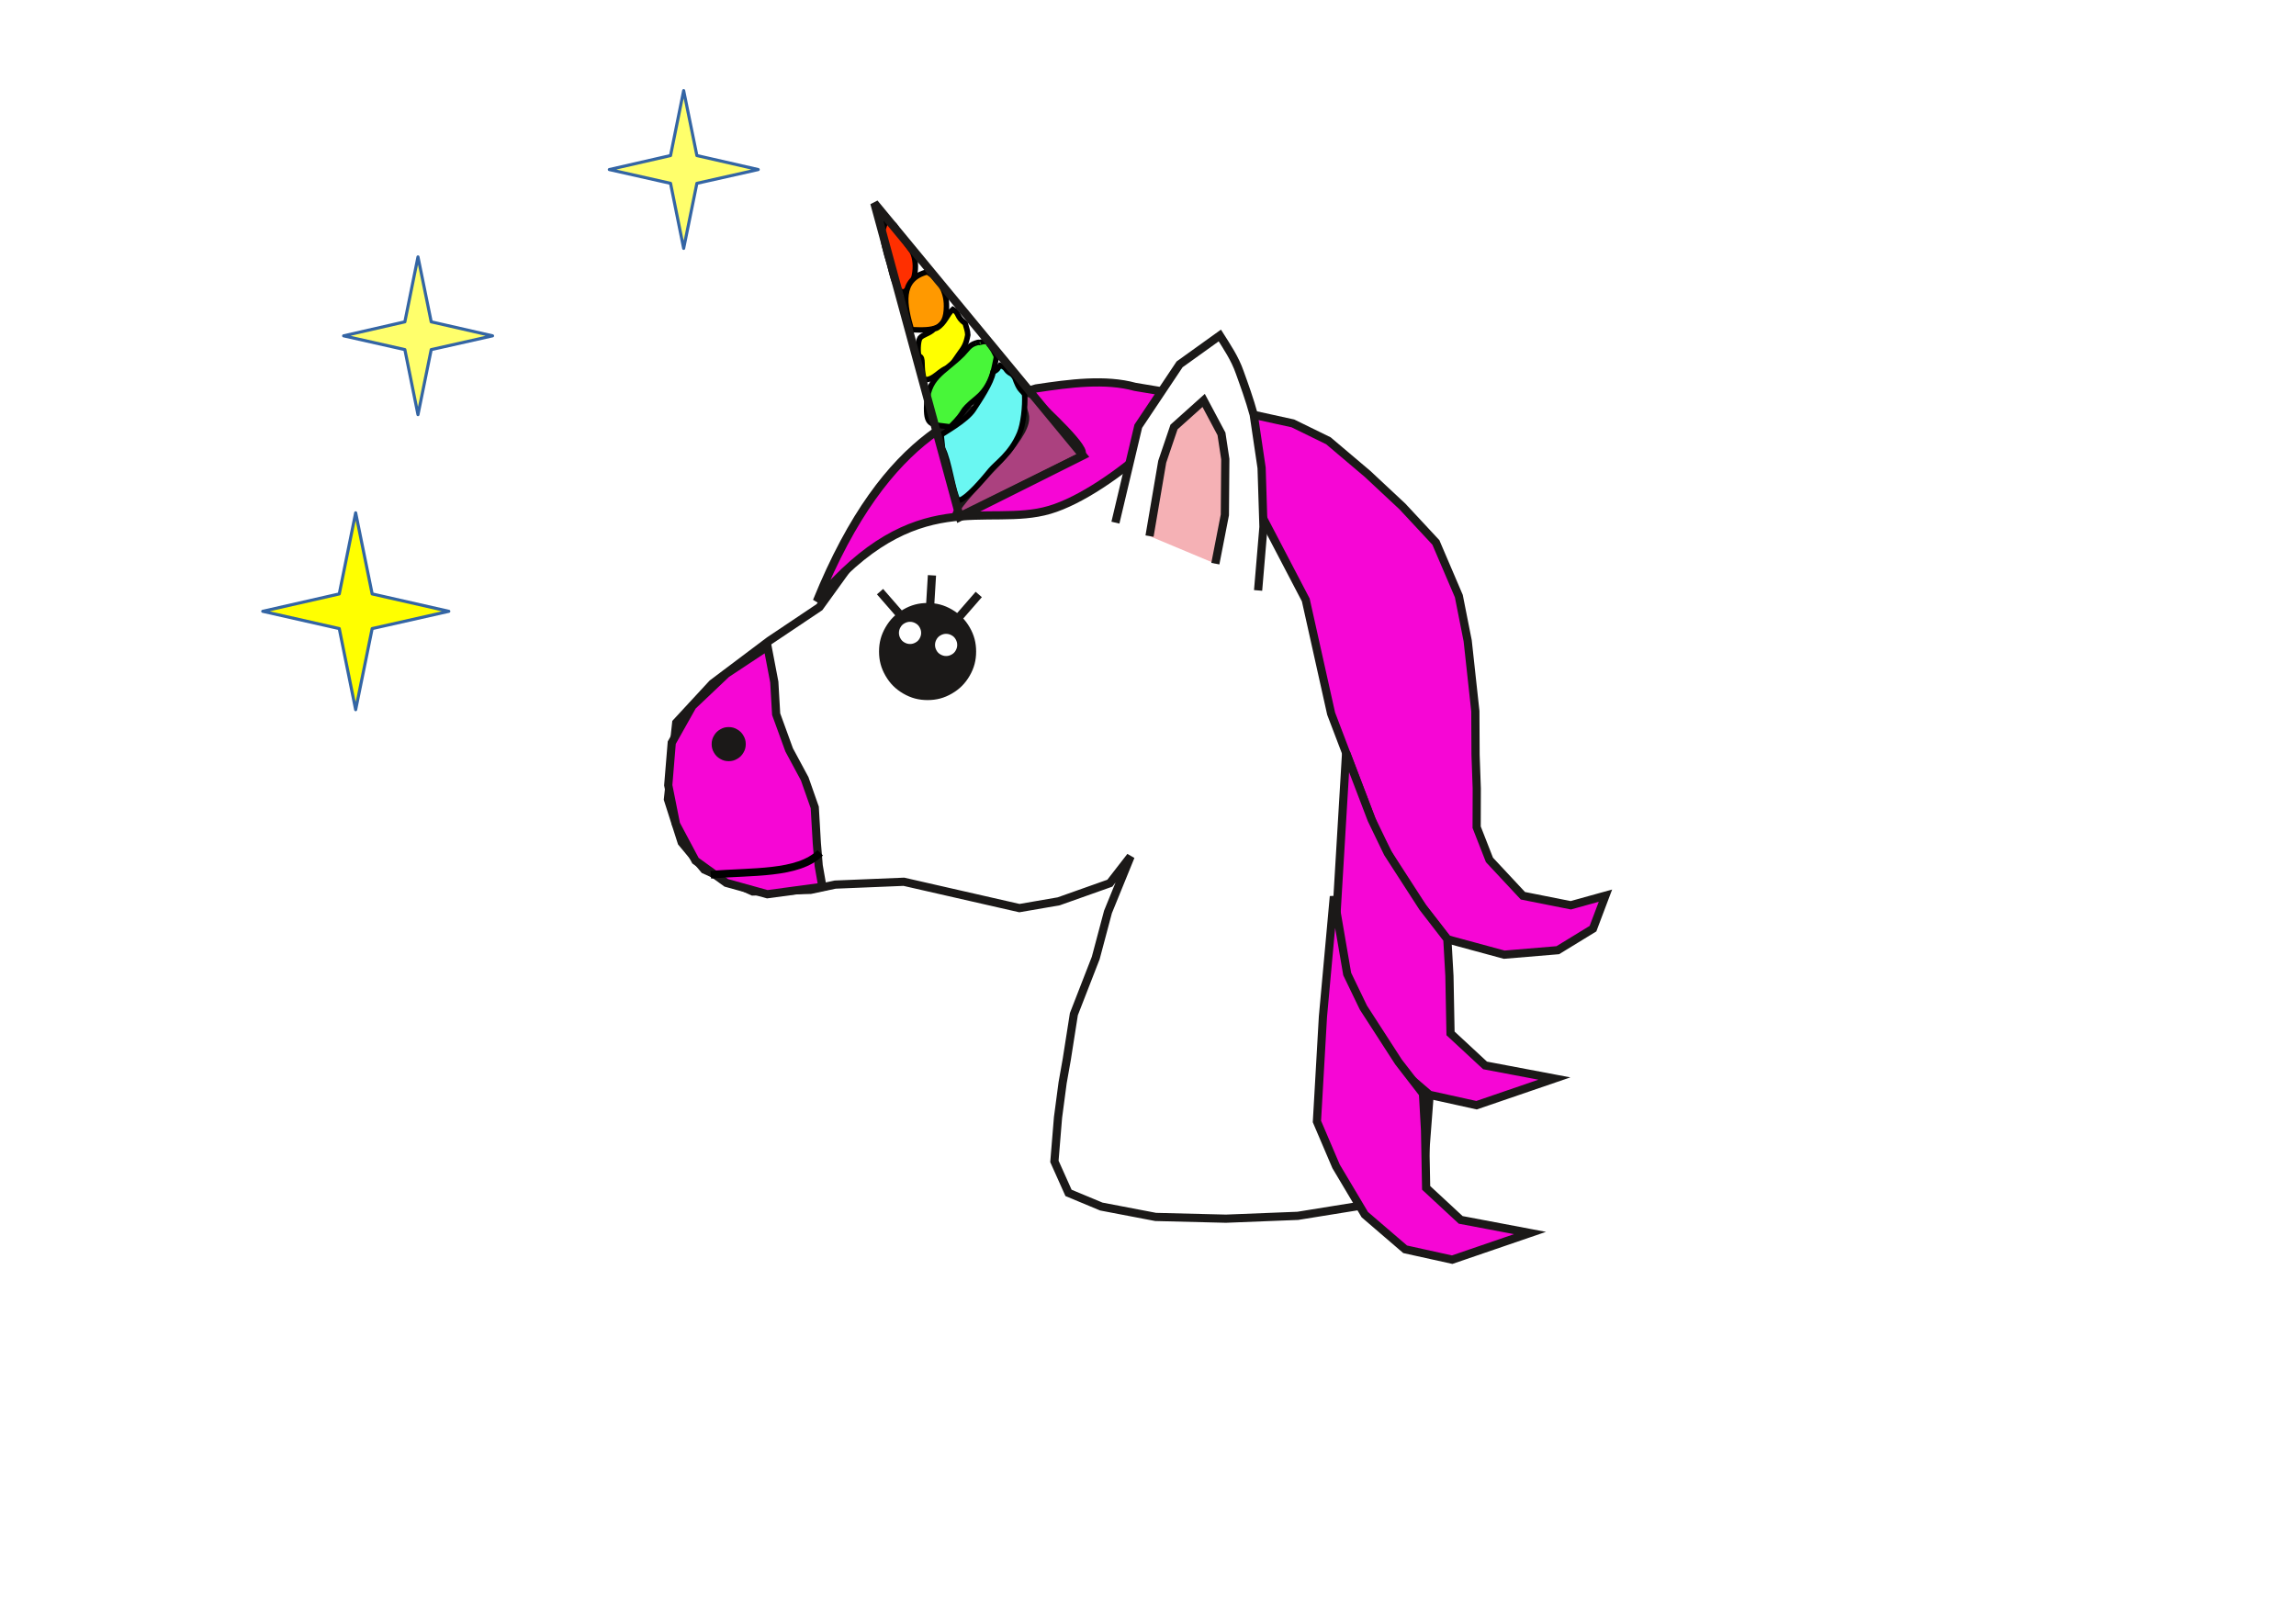
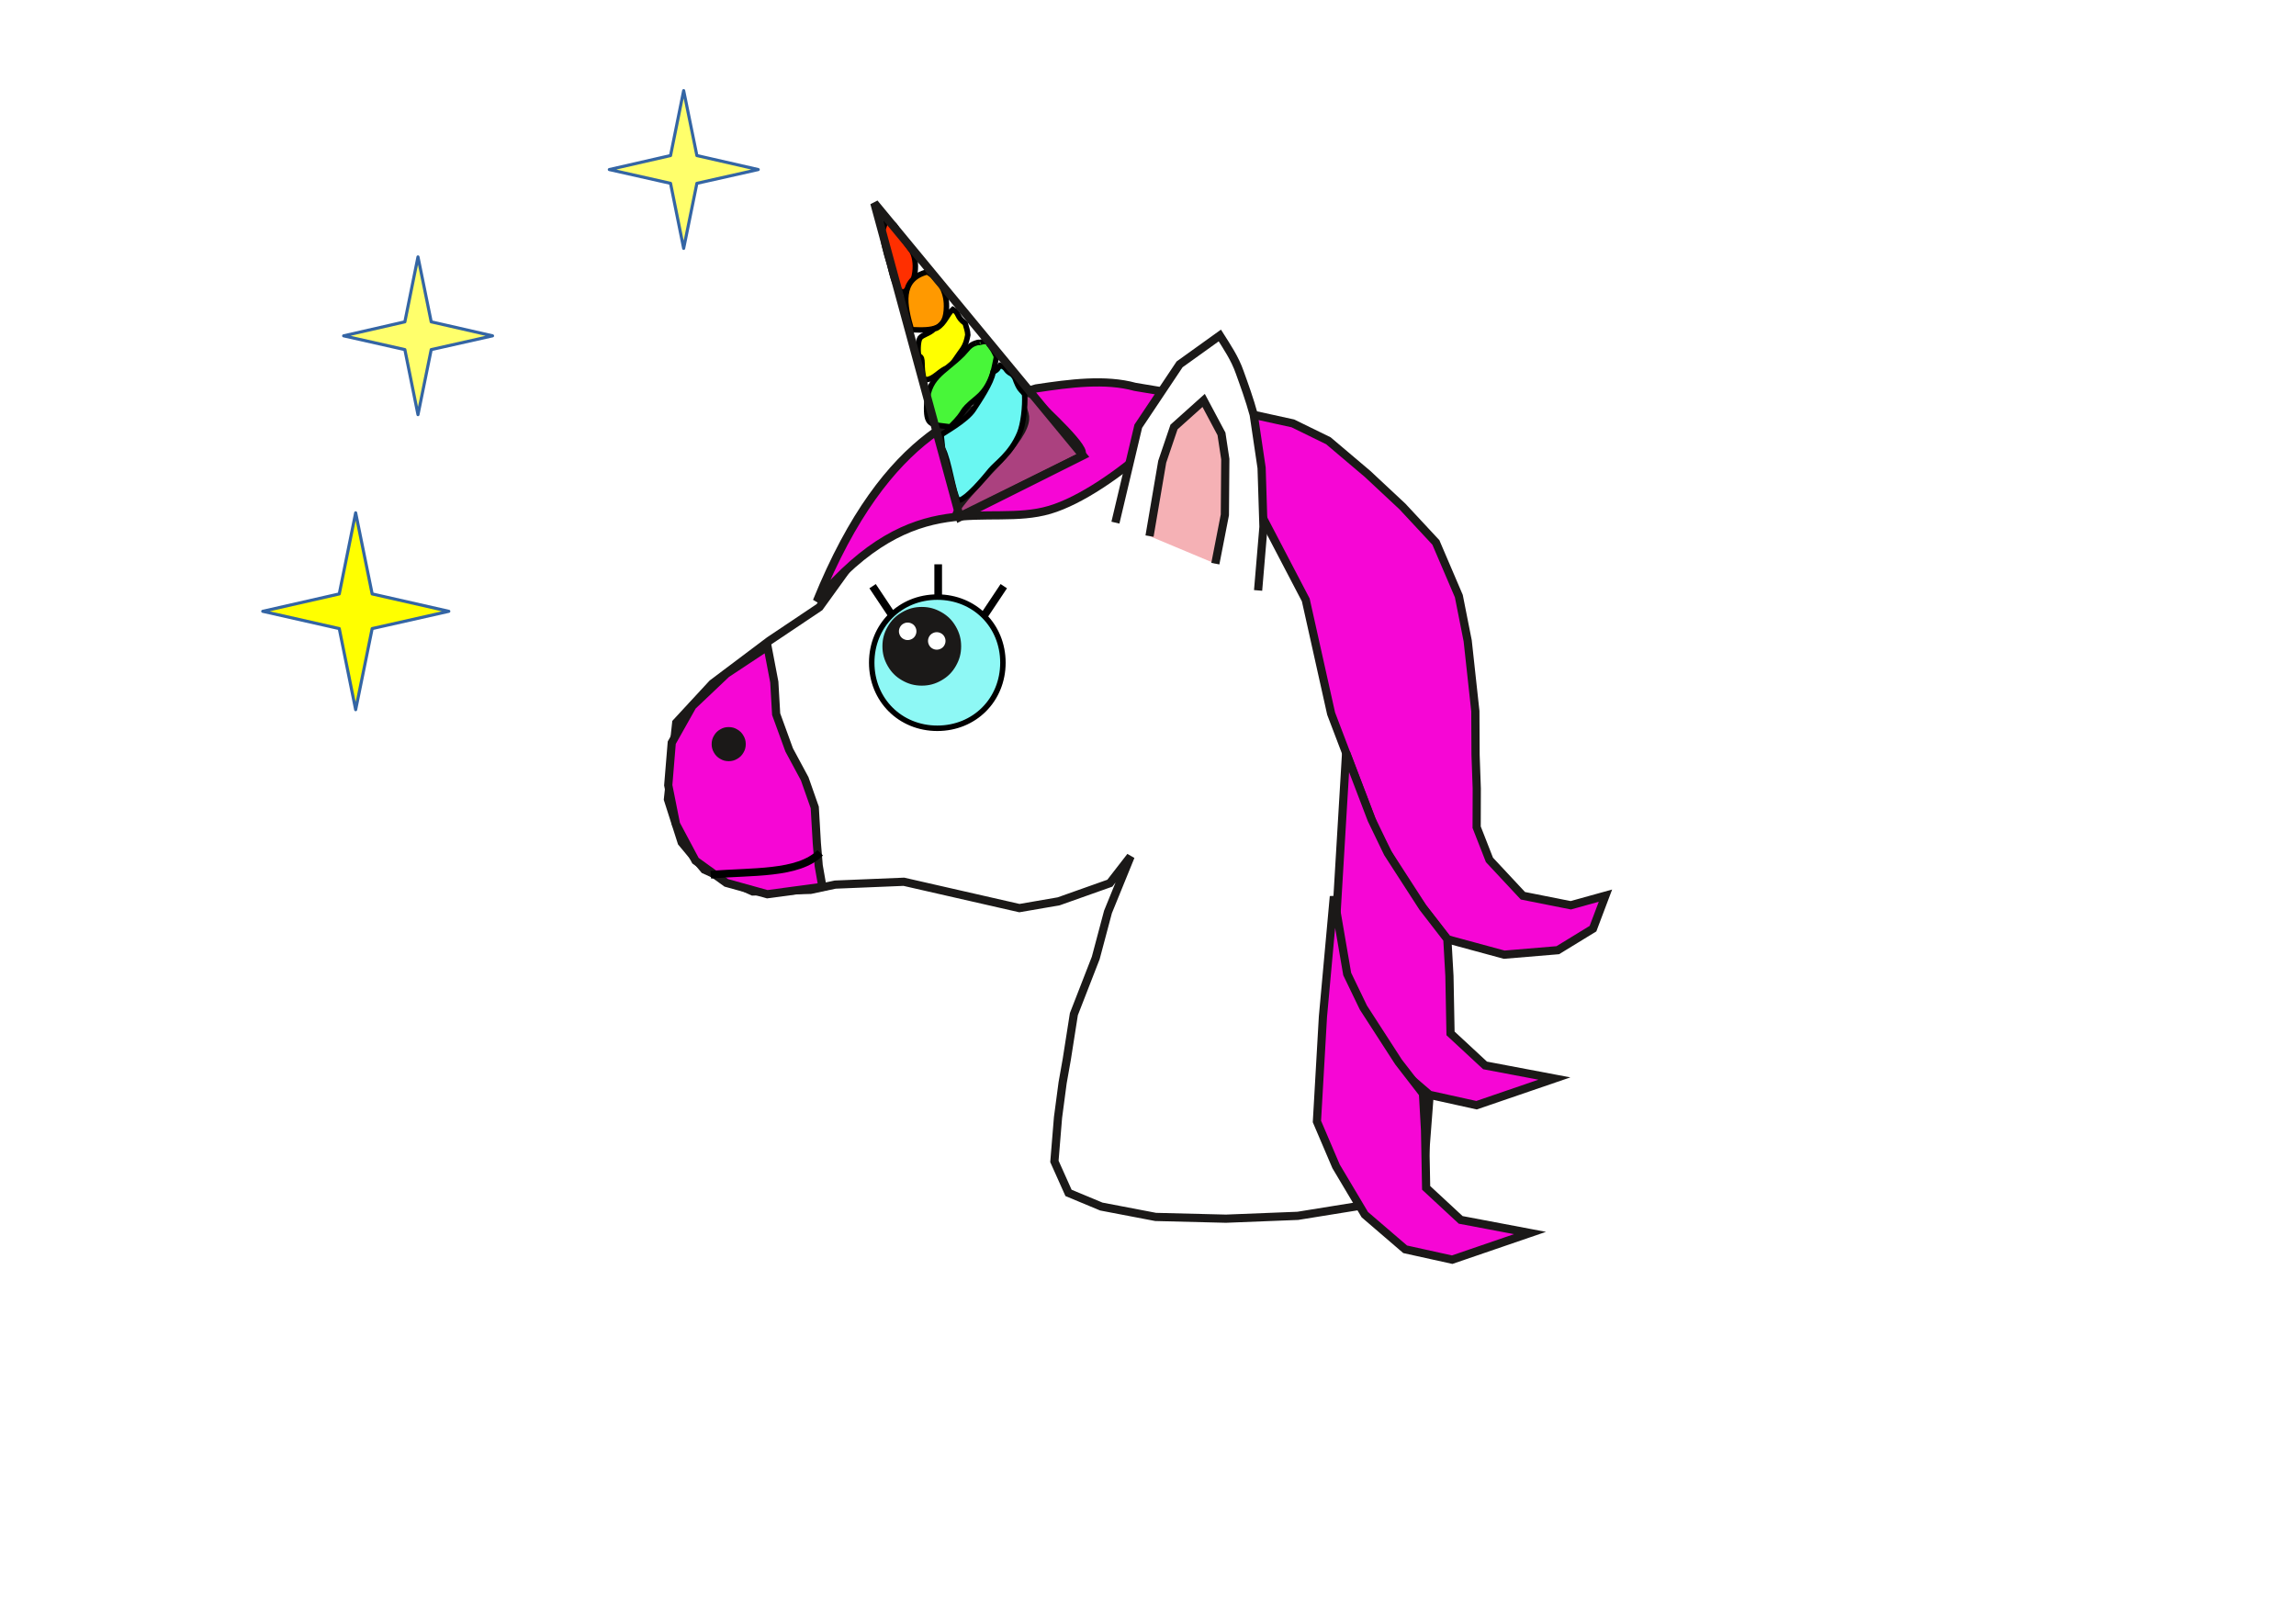
<svg xmlns="http://www.w3.org/2000/svg" version="1.2" width="210mm" height="148mm" viewBox="0 0 21000 14800" preserveAspectRatio="xMidYMid" fill-rule="evenodd" stroke-width="28.222" stroke-linejoin="round" xml:space="preserve">
  <path fill="none" stroke="rgb(27,25,24)" stroke-width="75" stroke-linejoin="miter" d="M 8682,4253 L 7837,5080 7495,5554 7037,5861 6516,6253 6185,6611 6109,7312 6235,7706 6442,7955 6885,8155 7414,8140 7639,8092 8267,8066 9324,8307 9683,8245 10151,8079 10341,7834 10134,8342 10022,8763 9822,9277 9757,9691 9719,9905 9677,10222 9644,10624 9773,10912 10073,11037 10570,11132 11213,11148 11870,11122 12434,11031 13008,10901 13245,7808 13171,6655 12925,5537 12455,4635 11922,4009 11254,3769 10229,3695 9526,3750 8682,4253 Z" />
  <path fill="rgb(246,6,213)" stroke="none" d="M 7471,5501 C 8381,4415 9022,4834 9600,4664 10177,4494 11039,3649 10862,3619 L 10382,3539 C 10111,3464 9786,3506 9477,3553 8899,3722 8118,3906 7471,5501 Z" />
  <path fill="none" stroke="rgb(27,25,24)" stroke-width="75" stroke-linejoin="miter" d="M 7471,5501 C 8381,4415 9022,4834 9600,4664 10177,4494 11039,3649 10862,3619 L 10382,3539 C 10111,3464 9786,3506 9477,3553 8899,3722 8118,3906 7471,5501 Z" />
  <g class="Group" id="horn">
    <path fill="rgb(255,47,0)" stroke="none" d="M 8254,2675 C 8368,2641 8403,2417 8344,2303 L 8256,2182 C 8183,2092 8216,2051 8102,2022 L 8072,2110 C 8067,2175 8107,2323 8127,2385 8158,2483 8173,2625 8254,2675 Z" />
    <path fill="none" stroke="rgb(0,0,0)" stroke-width="50" stroke-linejoin="miter" d="M 8254,2675 C 8368,2641 8403,2417 8344,2303 L 8256,2182 C 8183,2092 8216,2051 8102,2022 L 8072,2110 C 8067,2175 8107,2323 8127,2385 8158,2483 8173,2625 8254,2675 Z" />
    <path fill="rgb(255,153,0)" stroke="none" d="M 8336,3016 C 8538,3024 8656,3021 8657,2802 8658,2724 8637,2663 8610,2613 L 8530,2520 C 8523,2515 8482,2487 8482,2487 8222,2554 8271,2793 8336,3016 Z" />
    <path fill="none" stroke="rgb(0,0,0)" stroke-width="50" stroke-linejoin="miter" d="M 8336,3016 C 8538,3024 8656,3021 8657,2802 8658,2724 8637,2663 8610,2613 L 8530,2520 C 8523,2515 8482,2487 8482,2487 8222,2554 8271,2793 8336,3016 Z" />
    <path fill="rgb(255,255,0)" stroke="none" d="M 8542,3010 C 8500,3053 8437,3061 8414,3093 8394,3124 8393,3232 8405,3256 8455,3274 8415,3344 8453,3473 8544,3481 8596,3377 8679,3363 8718,3324 8740,3283 8776,3234 8816,3180 8836,3151 8852,3064 8851,3024 8837,2994 8828,2958 8745,2897 8778,2865 8715,2830 8658,2879 8646,2954 8568,3001 L 8542,3010 Z" />
    <path fill="none" stroke="rgb(0,0,0)" stroke-width="50" stroke-linejoin="miter" d="M 8542,3010 C 8500,3053 8437,3061 8414,3093 8394,3124 8393,3232 8405,3256 8455,3274 8415,3344 8453,3473 8544,3481 8596,3377 8679,3363 8718,3324 8740,3283 8776,3234 8816,3180 8836,3151 8852,3064 8851,3024 8837,2994 8828,2958 8745,2897 8778,2865 8715,2830 8658,2879 8646,2954 8568,3001 L 8542,3010 Z" />
    <path fill="rgb(72,246,57)" stroke="none" d="M 8692,3905 C 8862,3737 8753,3790 8934,3642 8937,3639 8942,3635 8945,3632 L 8967,3612 C 9040,3538 9079,3443 9100,3333 9117,3247 9120,3275 9091,3215 9078,3190 9078,3195 9059,3166 9056,3161 9042,3147 9041,3138 9041,3129 9035,3127 9032,3123 8936,3127 9019,3123 8957,3133 8937,3136 8970,3124 8922,3139 8864,3158 8845,3198 8804,3240 8626,3417 8477,3446 8475,3731 8474,3898 8523,3882 8692,3905 Z" />
    <path fill="none" stroke="rgb(0,0,0)" stroke-width="50" stroke-linejoin="miter" d="M 8692,3905 C 8862,3737 8753,3790 8934,3642 8937,3639 8942,3635 8945,3632 L 8967,3612 C 9040,3538 9079,3443 9100,3333 9117,3247 9120,3275 9091,3215 9078,3190 9078,3195 9059,3166 9056,3161 9042,3147 9041,3138 9041,3129 9035,3127 9032,3123 8936,3127 9019,3123 8957,3133 8937,3136 8970,3124 8922,3139 8864,3158 8845,3198 8804,3240 8626,3417 8477,3446 8475,3731 8474,3898 8523,3882 8692,3905 Z" />
    <path fill="rgb(171,65,127)" stroke="none" d="M 9371,3608 C 9297,3811 9564,3745 9152,4213 9124,4244 8563,4817 8788,4705 L 9897,4158 C 9976,4118 9576,3750 9444,3625 9424,3606 9374,3601 9371,3608 Z" />
    <path fill="none" stroke="rgb(27,25,24)" stroke-width="50" stroke-linejoin="miter" d="M 9371,3608 C 9297,3811 9564,3745 9152,4213 9124,4244 8563,4817 8788,4705 L 9897,4158 C 9976,4118 9576,3750 9444,3625 9424,3606 9374,3601 9371,3608 Z" />
    <path fill="rgb(106,247,242)" stroke="none" d="M 9083,3405 C 9069,3500 8954,3669 8904,3746 8839,3847 8631,3958 8608,3979 L 8621,4103 C 8680,4209 8716,4508 8763,4579 8838,4573 9006,4368 9060,4302 9113,4237 9246,4153 9325,3964 9360,3881 9378,3718 9372,3609 9344,3565 9338,3580 9309,3522 9282,3468 9293,3460 9256,3423 9184,3386 9220,3367 9147,3342 9113,3383 9137,3371 9083,3405 Z" />
    <path fill="none" stroke="rgb(0,0,0)" stroke-width="50" stroke-linejoin="miter" d="M 9083,3405 C 9069,3500 8954,3669 8904,3746 8839,3847 8631,3958 8608,3979 L 8621,4103 C 8680,4209 8716,4508 8763,4579 8838,4573 9006,4368 9060,4302 9113,4237 9246,4153 9325,3964 9360,3881 9378,3718 9372,3609 9344,3565 9338,3580 9309,3522 9282,3468 9293,3460 9256,3423 9184,3386 9220,3367 9147,3342 9113,3383 9137,3371 9083,3405 Z" />
    <path fill="none" stroke="rgb(27,25,24)" stroke-width="75" stroke-linejoin="miter" d="M 7997,1858 L 8779,4730 9904,4167 7997,1858 Z" />
  </g>
  <path fill="rgb(246,6,213)" stroke="none" d="M 11429,4504 L 11465,3794 11825,3873 12150,4032 12509,4336 12827,4633 13133,4962 13343,5453 13424,5862 13494,6505 13496,6905 13507,7213 13506,7567 13623,7866 13929,8194 14367,8281 14684,8193 14570,8495 14248,8692 13758,8733 13238,8592 13012,8302 12837,8055 12693,7805 12583,7599 12175,6528 11943,5488 11429,4504 Z" />
  <path fill="none" stroke="rgb(27,25,24)" stroke-width="75" stroke-linejoin="miter" d="M 11429,4504 L 11465,3794 11825,3873 12150,4032 12509,4336 12827,4633 13133,4962 13343,5453 13424,5862 13494,6505 13496,6905 13507,7213 13506,7567 13623,7866 13929,8194 14367,8281 14684,8193 14570,8495 14248,8692 13758,8733 13238,8592 13012,8302 12837,8055 12693,7805 12583,7599 12175,6528 11943,5488 11429,4504 Z" />
  <g class="Group" id="ear">
    <path fill="rgb(255,255,255)" stroke="none" d="M 11507,5401 L 10202,4781 10411,3899 10789,3333 C 10913,3245 11035,3157 11157,3069 11222,3172 11295,3279 11339,3406 11380,3520 11429,3654 11467,3794 L 11539,4280 11556,4820 11507,5401 Z" />
    <path fill="none" stroke="rgb(27,25,24)" stroke-width="75" stroke-linejoin="miter" d="M 10202,4781 L 10411,3899 10789,3333 C 10913,3245 11035,3157 11157,3069 11222,3172 11295,3279 11339,3406 11380,3520 11429,3654 11467,3794 L 11539,4280 11556,4820 11507,5401" />
    <path fill="rgb(245,177,181)" stroke="none" d="M 11116,5156 L 10514,4904 10630,4224 10738,3906 11009,3663 11172,3969 11207,4200 11203,4710 11116,5156 Z" />
    <path fill="none" stroke="rgb(27,25,24)" stroke-width="75" stroke-linejoin="miter" d="M 10514,4904 L 10630,4224 10738,3906 11009,3663 11172,3969 11207,4200 11203,4710 11116,5156" />
  </g>
  <path fill="rgb(246,6,213)" stroke="none" d="M 7020,5914 L 6644,6163 6333,6458 6144,6794 6112,7183 6183,7539 6361,7873 6643,8076 7018,8180 7522,8112 7488,7918 7471,7712 7452,7386 7360,7124 7218,6860 7099,6533 7082,6239 7020,5914 Z" />
  <path fill="none" stroke="rgb(27,25,24)" stroke-width="75" stroke-linejoin="miter" d="M 7020,5914 L 6644,6163 6333,6458 6144,6794 6112,7183 6183,7539 6361,7873 6643,8076 7018,8180 7522,8112 7488,7918 7471,7712 7452,7386 7360,7124 7218,6860 7099,6533 7082,6239 7020,5914 Z" />
  <path fill="rgb(27,25,24)" stroke="none" d="M 6664,6661 L 6665,6661 C 6692,6661 6715,6667 6738,6681 6761,6694 6778,6711 6791,6734 6805,6757 6811,6780 6811,6807 6811,6834 6805,6857 6791,6880 6778,6903 6761,6920 6738,6933 6715,6947 6692,6953 6665,6953 6638,6953 6615,6947 6592,6933 6569,6920 6552,6903 6539,6880 6525,6857 6519,6834 6519,6807 6519,6780 6525,6757 6539,6734 6552,6711 6569,6694 6592,6681 6615,6667 6637,6661 6664,6661 Z" />
  <path fill="none" stroke="rgb(27,25,24)" stroke-width="20" stroke-linejoin="miter" d="M 6664,6661 L 6665,6661 C 6692,6661 6715,6667 6738,6681 6761,6694 6778,6711 6791,6734 6805,6757 6811,6780 6811,6807 6811,6834 6805,6857 6791,6880 6778,6903 6761,6920 6738,6933 6715,6947 6692,6953 6665,6953 6638,6953 6615,6947 6592,6933 6569,6920 6552,6903 6539,6880 6525,6857 6519,6834 6519,6807 6519,6780 6525,6757 6539,6734 6552,6711 6569,6694 6592,6681 6615,6667 6637,6661 6664,6661 Z" />
  <path fill="rgb(246,6,213)" stroke="none" d="M 12312,6887 L 12223,8376 12268,8846 12443,9256 12706,9698 13075,10015 13505,10110 14217,9866 13583,9746 13267,9453 13257,8928 13238,8591 13014,8301 12693,7804 12545,7497 12312,6887 Z" />
  <path fill="none" stroke="rgb(27,25,24)" stroke-width="75" stroke-linejoin="miter" d="M 12312,6887 L 12223,8376 12268,8846 12443,9256 12706,9698 13075,10015 13505,10110 14217,9866 13583,9746 13267,9453 13257,8928 13238,8591 13014,8301 12693,7804 12545,7497 12312,6887 Z" />
  <path fill="rgb(246,6,213)" stroke="none" d="M 12200,8200 L 12100,9300 12045,10259 12220,10669 12483,11111 12852,11428 13282,11523 13994,11279 13360,11159 13044,10866 13034,10341 13015,10004 12791,9714 12470,9217 12322,8910 12200,8200 Z" />
  <path fill="none" stroke="rgb(27,25,24)" stroke-width="75" stroke-linejoin="miter" d="M 12200,8200 L 12100,9300 12045,10259 12220,10669 12483,11111 12852,11428 13282,11523 13994,11279 13360,11159 13044,10866 13034,10341 13015,10004 12791,9714 12470,9217 12322,8910 12200,8200 Z" />
-   <g class="Group" id="eye_open">
+   <g class="Group" id="eye_open" style="display:none">
    <path fill="rgb(27,25,24)" stroke="none" d="M 8484,5526 C 8564,5526 8632,5544 8701,5584 8770,5624 8820,5674 8860,5743 8900,5812 8918,5880 8918,5960 8918,6040 8900,6108 8860,6177 8820,6246 8770,6296 8701,6336 8632,6376 8564,6394 8484,6394 8404,6394 8336,6376 8267,6336 8198,6296 8148,6246 8108,6177 8068,6108 8050,6040 8050,5960 8050,5880 8068,5812 8108,5743 8148,5674 8198,5624 8267,5584 8336,5544 8404,5526 8484,5526 Z" />
    <path fill="none" stroke="rgb(27,25,24)" stroke-width="20" stroke-linejoin="miter" d="M 8484,5526 C 8564,5526 8632,5544 8701,5584 8770,5624 8820,5674 8860,5743 8900,5812 8918,5880 8918,5960 8918,6040 8900,6108 8860,6177 8820,6246 8770,6296 8701,6336 8632,6376 8564,6394 8484,6394 8404,6394 8336,6376 8267,6336 8198,6296 8148,6246 8108,6177 8068,6108 8050,6040 8050,5960 8050,5880 8068,5812 8108,5743 8148,5674 8198,5624 8267,5584 8336,5544 8404,5526 8484,5526 Z" />
    <path fill="rgb(255,255,255)" stroke="none" d="M 8654,5788 L 8653,5788 C 8674,5788 8691,5793 8709,5803 8727,5813 8740,5826 8750,5844 8760,5862 8765,5879 8765,5899 L 8765,5900 C 8765,5920 8760,5937 8750,5955 8740,5973 8727,5986 8709,5996 8691,6006 8674,6011 8654,6011 8633,6011 8616,6006 8598,5996 8580,5986 8567,5973 8557,5955 8547,5937 8542,5920 8542,5900 8542,5879 8547,5862 8557,5844 8567,5826 8580,5813 8598,5803 8616,5793 8633,5788 8653,5788 L 8654,5788 Z" />
    <path fill="none" stroke="rgb(27,25,24)" stroke-width="20" stroke-linejoin="miter" d="M 8654,5788 L 8653,5788 C 8674,5788 8691,5793 8709,5803 8727,5813 8740,5826 8750,5844 8760,5862 8765,5879 8765,5899 L 8765,5900 C 8765,5920 8760,5937 8750,5955 8740,5973 8727,5986 8709,5996 8691,6006 8674,6011 8654,6011 8633,6011 8616,6006 8598,5996 8580,5986 8567,5973 8557,5955 8547,5937 8542,5920 8542,5900 8542,5879 8547,5862 8557,5844 8567,5826 8580,5813 8598,5803 8616,5793 8633,5788 8653,5788 L 8654,5788 Z" />
    <path fill="rgb(255,255,255)" stroke="none" d="M 8324,5678 L 8323,5678 C 8344,5678 8361,5683 8379,5693 8397,5703 8410,5716 8420,5734 8430,5752 8435,5769 8435,5789 L 8435,5790 C 8435,5810 8430,5827 8420,5845 8410,5863 8397,5876 8379,5886 8361,5896 8344,5901 8324,5901 8303,5901 8286,5896 8268,5886 8250,5876 8237,5863 8227,5845 8217,5827 8212,5810 8212,5790 8212,5769 8217,5752 8227,5734 8237,5716 8250,5703 8268,5693 8286,5683 8303,5678 8323,5678 L 8324,5678 Z" />
    <path fill="none" stroke="rgb(27,25,24)" stroke-width="20" stroke-linejoin="miter" d="M 8324,5678 L 8323,5678 C 8344,5678 8361,5683 8379,5693 8397,5703 8410,5716 8420,5734 8430,5752 8435,5769 8435,5789 L 8435,5790 C 8435,5810 8430,5827 8420,5845 8410,5863 8397,5876 8379,5886 8361,5896 8344,5901 8324,5901 8303,5901 8286,5896 8268,5886 8250,5876 8237,5863 8227,5845 8217,5827 8212,5810 8212,5790 8212,5769 8217,5752 8227,5734 8237,5716 8250,5703 8268,5693 8286,5683 8303,5678 8323,5678 L 8324,5678 Z" />
    <path fill="none" stroke="rgb(27,25,24)" stroke-width="75" stroke-linejoin="miter" d="M 8778,5638 L 8952,5438" />
    <path fill="none" stroke="rgb(27,25,24)" stroke-width="75" stroke-linejoin="miter" d="M 8508,5528 L 8524,5263" />
    <path fill="none" stroke="rgb(27,25,24)" stroke-width="75" stroke-linejoin="miter" d="M 8223,5612 L 8049,5412" />
  </g>
  <g class="Group" id="eye_close" style="display:none">
    <path fill="rgb(27,25,24)" stroke="none" d="M 8056,5970 C 8056,6050 8074,6118 8114,6187 8154,6256 8204,6306 8273,6346 8342,6386 8410,6404 8490,6404 8570,6404 8638,6386 8707,6346 8776,6306 8826,6256 8866,6187 8906,6118 8924,6050 8924,5970 L 8490,5970 8056,5970 Z" />
    <path fill="none" stroke="rgb(27,25,24)" stroke-width="20" stroke-linejoin="miter" d="M 8056,5970 C 8056,6050 8074,6118 8114,6187 8154,6256 8204,6306 8273,6346 8342,6386 8410,6404 8490,6404 8570,6404 8638,6386 8707,6346 8776,6306 8826,6256 8866,6187 8906,6118 8924,6050 8924,5970 L 8490,5970 8056,5970 Z" />
    <path fill="none" stroke="rgb(27,25,24)" stroke-width="75" stroke-linejoin="miter" d="M 8784,6292 L 8958,6492" />
    <path fill="none" stroke="rgb(27,25,24)" stroke-width="75" stroke-linejoin="miter" d="M 8515,6401 L 8531,6666" />
    <path fill="none" stroke="rgb(27,25,24)" stroke-width="75" stroke-linejoin="miter" d="M 8229,6318 L 8055,6518" />
  </g>
  <g id="stars">
    <g id="star1">
      <path id="star1off" style="display:none" fill="rgb(255,255,107)" stroke="rgb(52,101,164)" d="M 2573,5592 L 3133,5464 3253,4870 3374,5464 3935,5592 3374,5718 3253,6313 3133,5718 2573,5592 Z" />
      <path id="star1on" fill="rgb(255,255,0)" stroke="rgb(52,101,164)" d="M 2403,5592 L 3103,5433 3253,4691 3404,5433 4105,5592 3404,5750 3253,6492 3103,5750 2403,5592 Z" />
    </g>
    <g id="star2">
      <path id="star2off" fill="rgb(255,255,107)" stroke="rgb(52,101,164)" d="M 3143,3072 L 3703,2944 3823,2350 3944,2944 4505,3072 3944,3198 3823,3793 3703,3198 3143,3072 Z" />
      <path id="star2on" style="display:none" fill="rgb(255,255,0)" stroke="rgb(52,101,164)" d="M 2973,3072 L 3673,2913 3823,2171 3974,2913 4675,3072 3974,3230 3823,3972 3673,3230 2973,3072 Z" />
    </g>
    <g id="star3">
      <path id="star3off" fill="rgb(255,255,107)" stroke="rgb(52,101,164)" d="M 5573,1551 L 6133,1423 6253,829 6374,1423 6935,1551 6374,1677 6253,2272 6133,1677 5573,1551 Z" />
      <path id="star3on" style="display:none" fill="rgb(255,255,0)" stroke="rgb(52,101,164)" d="M 5403,1551 L 6103,1392 6253,650 6404,1392 7105,1551 6404,1709 6253,2451 6103,1709 5403,1551 Z" />
    </g>
  </g>
  <g id="mouth">
    <path fill="none" stroke="rgb(0,0,0)" stroke-width="70" stroke-linejoin="round" d="M 6501,8002 C 6868,7969 7302,8002 7502,7801" />
  </g>
-   <g id="eye2_open" style="display:none">
+   <g id="eye2_open">
    <path fill="none" stroke="rgb(0,0,0)" stroke-width="70" stroke-linejoin="round" d="M 8181,5662 L 7981,5362" />
    <path fill="none" stroke="rgb(0,0,0)" stroke-width="70" stroke-linejoin="round" d="M 8581,5562 L 8581,5162" />
    <path fill="none" stroke="rgb(0,0,0)" stroke-width="70" stroke-linejoin="round" d="M 8981,5662 L 9181,5362" />
    <path fill="rgb(142,248,245)" stroke="none" d="M 8573,5462 C 8913,5462 9173,5722 9173,6062 9173,6402 8913,6662 8573,6662 8233,6662 7973,6402 7973,6062 7973,5722 8233,5462 8573,5462 Z" />
    <path fill="none" stroke="rgb(0,0,0)" stroke-width="50" stroke-linejoin="round" d="M 8573,5462 C 8913,5462 9173,5722 9173,6062 9173,6402 8913,6662 8573,6662 8233,6662 7973,6402 7973,6062 7973,5722 8233,5462 8573,5462 Z" />
    <path fill="rgb(27,25,24)" stroke="none" d="M 8431,5562 C 8496,5562 8550,5577 8606,5609 8662,5641 8702,5681 8734,5737 8766,5793 8781,5847 8781,5912 8781,5977 8766,6031 8734,6087 8702,6143 8662,6183 8606,6215 8550,6247 8496,6262 8431,6262 8366,6262 8312,6247 8256,6215 8200,6183 8160,6143 8128,6087 8096,6031 8081,5977 8081,5912 8081,5847 8096,5793 8128,5737 8160,5681 8200,5641 8256,5609 8312,5577 8366,5562 8431,5562 Z" />
    <path fill="none" stroke="rgb(27,25,24)" stroke-width="20" stroke-linejoin="miter" d="M 8431,5562 C 8496,5562 8550,5577 8606,5609 8662,5641 8702,5681 8734,5737 8766,5793 8781,5847 8781,5912 8781,5977 8766,6031 8734,6087 8702,6143 8662,6183 8606,6215 8550,6247 8496,6262 8431,6262 8366,6262 8312,6247 8256,6215 8200,6183 8160,6143 8128,6087 8096,6031 8081,5977 8081,5912 8081,5847 8096,5793 8128,5737 8160,5681 8200,5641 8256,5609 8312,5577 8366,5562 8431,5562 Z" />
    <path fill="rgb(255,255,255)" stroke="none" d="M 8568,5773 C 8584,5773 8598,5777 8613,5785 8627,5793 8638,5804 8646,5818 8654,5833 8658,5846 8658,5863 8658,5879 8654,5893 8646,5908 8638,5922 8627,5933 8613,5941 8598,5949 8584,5953 8568,5953 8551,5953 8538,5949 8523,5941 8509,5933 8498,5922 8490,5908 8482,5893 8478,5879 8478,5863 8478,5846 8482,5833 8490,5818 8498,5804 8509,5793 8523,5785 8538,5777 8551,5773 8568,5773 Z" />
    <path fill="none" stroke="rgb(27,25,24)" stroke-width="20" stroke-linejoin="miter" d="M 8568,5773 C 8584,5773 8598,5777 8613,5785 8627,5793 8638,5804 8646,5818 8654,5833 8658,5846 8658,5863 8658,5879 8654,5893 8646,5908 8638,5922 8627,5933 8613,5941 8598,5949 8584,5953 8568,5953 8551,5953 8538,5949 8523,5941 8509,5933 8498,5922 8490,5908 8482,5893 8478,5879 8478,5863 8478,5846 8482,5833 8490,5818 8498,5804 8509,5793 8523,5785 8538,5777 8551,5773 8568,5773 Z" />
    <path fill="rgb(255,255,255)" stroke="none" d="M 8302,5685 C 8318,5685 8332,5689 8347,5697 8361,5705 8372,5716 8380,5730 8388,5745 8392,5758 8392,5775 8392,5791 8388,5805 8380,5820 8372,5834 8361,5845 8347,5853 8332,5861 8318,5865 8302,5865 8285,5865 8272,5861 8257,5853 8243,5845 8232,5834 8224,5820 8216,5805 8212,5791 8212,5775 8212,5758 8216,5745 8224,5730 8232,5716 8243,5705 8257,5697 8272,5689 8285,5685 8302,5685 Z" />
    <path fill="none" stroke="rgb(27,25,24)" stroke-width="20" stroke-linejoin="miter" d="M 8302,5685 C 8318,5685 8332,5689 8347,5697 8361,5705 8372,5716 8380,5730 8388,5745 8392,5758 8392,5775 8392,5791 8388,5805 8380,5820 8372,5834 8361,5845 8347,5853 8332,5861 8318,5865 8302,5865 8285,5865 8272,5861 8257,5853 8243,5845 8232,5834 8224,5820 8216,5805 8212,5791 8212,5775 8212,5758 8216,5745 8224,5730 8232,5716 8243,5705 8257,5697 8272,5689 8285,5685 8302,5685 Z" />
  </g>
+   <g class="Group" id="eye2_almost_open_1" style="display:none">
+     <path fill="none" stroke="rgb(0,0,0)" stroke-width="70" stroke-linejoin="round" d="M 8182,5862 L 7982,5562" />
+     <path fill="none" stroke="rgb(0,0,0)" stroke-width="70" stroke-linejoin="round" d="M 8582,5762 L 8582,5362" />
+     <path fill="none" stroke="rgb(0,0,0)" stroke-width="70" stroke-linejoin="round" d="M 8982,5862 L 9182,5562" />
+     <path fill="rgb(142,248,245)" stroke="none" d="M 9174,6059 C 9174,6062 9174,6065 9174,6069 9174,6178 9149,6271 9093,6366 9038,6461 8969,6529 8874,6583 8778,6638 8684,6663 8573,6663 8462,6663 8368,6638 8273,6583 8177,6529 8108,6461 8053,6366 7997,6271 7972,6178 7972,6069 L 7972,6076 C 7972,6072 7972,6068 7972,6064 7972,5983 7997,5915 8053,5845 8108,5775 8177,5725 8272,5685 8368,5644 8462,5626 8573,5626 8684,5626 8778,5644 8873,5685 8969,5725 9038,5775 9093,5845 9149,5915 9174,5983 9174,6063 9174,6066 9174,6068 9174,6071 L 9174,6059 Z" />
+     <path fill="none" stroke="rgb(0,0,0)" stroke-width="50" stroke-linejoin="round" d="M 9174,6059 C 9174,6062 9174,6065 9174,6069 9174,6178 9149,6271 9093,6366 9038,6461 8969,6529 8874,6583 8778,6638 8684,6663 8573,6663 8462,6663 8368,6638 8273,6583 8177,6529 8108,6461 8053,6366 7997,6271 7972,6178 7972,6069 L 7972,6076 C 7972,6072 7972,6068 7972,6064 7972,5983 7997,5915 8053,5845 8108,5775 8177,5725 8272,5685 8368,5644 8462,5626 8573,5626 8684,5626 8778,5644 8873,5685 8969,5725 9038,5775 9093,5845 9149,5915 9174,5983 9174,6063 9174,6066 9174,6068 9174,6071 L 9174,6059 Z" />
+     <path fill="rgb(27,25,24)" stroke="none" d="M 8461,5629 L 8543,5621 8627,5621 8646,5635 8664,5649 8680,5664 8695,5680 8709,5698 8723,5717 8735,5737 8746,5758 8756,5779 8764,5800 8771,5821 8776,5843 8779,5865 8781,5888 8782,5912 8781,5936 8779,5959 8776,5981 8771,6003 8764,6024 8756,6045 8746,6066 8735,6087 8723,6107 8709,6126 8695,6144 8680,6160 8664,6175 8646,6189 8627,6203 8607,6215 8586,6226 8565,6236 8544,6244 8523,6251 8501,6256 8479,6259 8456,6261 8432,6262 8408,6261 8385,6259 8363,6256 8341,6251 8320,6244 8299,6236 8278,6226 8257,6215 8237,6203 8218,6189 8200,6175 8184,6160 8169,6144 8155,6126 8141,6107 8129,6087 8118,6066 8108,6045 8100,6024 8094,6003 8088,5981 8085,5959 8083,5936 8082,5912 8083,5888 8085,5865 8088,5843 8094,5821 8100,5800 8108,5779 8118,5758 8221,5701 8320,5656 8401,5640 8461,5629 Z" />
+     <path fill="none" stroke="rgb(27,25,24)" stroke-width="20" stroke-linejoin="miter" d="M 8461,5629 L 8543,5621 8627,5621 8646,5635 8664,5649 8680,5664 8695,5680 8709,5698 8723,5717 8735,5737 8746,5758 8756,5779 8764,5800 8771,5821 8776,5843 8779,5865 8781,5888 8782,5912 8781,5936 8779,5959 8776,5981 8771,6003 8764,6024 8756,6045 8746,6066 8735,6087 8723,6107 8709,6126 8695,6144 8680,6160 8664,6175 8646,6189 8627,6203 8607,6215 8586,6226 8565,6236 8544,6244 8523,6251 8501,6256 8479,6259 8456,6261 8432,6262 8408,6261 8385,6259 8363,6256 8341,6251 8320,6244 8299,6236 8278,6226 8257,6215 8237,6203 8218,6189 8200,6175 8184,6160 8169,6144 8155,6126 8141,6107 8129,6087 8118,6066 8108,6045 8100,6024 8094,6003 8088,5981 8085,5959 8083,5936 8082,5912 8083,5888 8085,5865 8088,5843 8094,5821 8100,5800 8108,5779 8118,5758 8221,5701 8320,5656 8401,5640 8461,5629 Z" />
+     <path fill="rgb(255,255,255)" stroke="none" d="M 8569,5773 L 8575,5773 8581,5774 8586,5775 8592,5776 8597,5778 8603,5780 8608,5782 8614,5785 8619,5788 8624,5792 8628,5795 8633,5799 8637,5804 8640,5808 8644,5813 8647,5818 8650,5824 8652,5829 8654,5834 8656,5840 8657,5845 8658,5851 8659,5857 8659,5863 8659,5869 8658,5875 8657,5880 8656,5886 8654,5891 8652,5897 8650,5902 8647,5908 8644,5913 8640,5918 8637,5922 8633,5927 8628,5931 8624,5934 8619,5938 8614,5941 8608,5944 8603,5946 8597,5948 8592,5950 8586,5951 8581,5952 8575,5953 8569,5953 8563,5953 8557,5952 8551,5951 8546,5950 8540,5948 8535,5946 8530,5944 8524,5941 8519,5938 8514,5934 8510,5931 8505,5927 8501,5922 8498,5918 8494,5913 8491,5908 8488,5902 8486,5897 8484,5891 8482,5886 8481,5880 8480,5875 8479,5869 8479,5863 8479,5857 8480,5851 8481,5845 8482,5840 8484,5834 8486,5829 8488,5824 8491,5818 8494,5813 8498,5808 8501,5804 8505,5799 8510,5795 8514,5792 8519,5788 8524,5785 8530,5782 8535,5780 8540,5778 8546,5776 8551,5775 8557,5774 8563,5773 8569,5773 Z" />
+     <path fill="none" stroke="rgb(27,25,24)" stroke-width="20" stroke-linejoin="miter" d="M 8569,5773 L 8575,5773 8581,5774 8586,5775 8592,5776 8597,5778 8603,5780 8608,5782 8614,5785 8619,5788 8624,5792 8628,5795 8633,5799 8637,5804 8640,5808 8644,5813 8647,5818 8650,5824 8652,5829 8654,5834 8656,5840 8657,5845 8658,5851 8659,5857 8659,5863 8659,5869 8658,5875 8657,5880 8656,5886 8654,5891 8652,5897 8650,5902 8647,5908 8644,5913 8640,5918 8637,5922 8633,5927 8628,5931 8624,5934 8619,5938 8614,5941 8608,5944 8603,5946 8597,5948 8592,5950 8586,5951 8581,5952 8575,5953 8569,5953 8563,5953 8557,5952 8551,5951 8546,5950 8540,5948 8535,5946 8530,5944 8524,5941 8519,5938 8514,5934 8510,5931 8505,5927 8501,5922 8498,5918 8494,5913 8491,5908 8488,5902 8486,5897 8484,5891 8482,5886 8481,5880 8480,5875 8479,5869 8479,5863 8479,5857 8480,5851 8481,5845 8482,5840 8484,5834 8486,5829 8488,5824 8491,5818 8494,5813 8498,5808 8501,5804 8505,5799 8510,5795 8514,5792 8519,5788 8524,5785 8530,5782 8535,5780 8540,5778 8546,5776 8551,5775 8557,5774 8563,5773 8569,5773 Z" />
+     <path fill="rgb(255,255,255)" stroke="none" d="M 8303,5685 L 8309,5685 8315,5686 8320,5687 8326,5688 8331,5690 8337,5692 8342,5694 8348,5697 8353,5700 8358,5704 8362,5707 8367,5711 8371,5716 8374,5720 8378,5725 8381,5730 8384,5736 8386,5741 8388,5746 8390,5752 8391,5757 8392,5763 8393,5769 8393,5775 8393,5781 8392,5787 8391,5792 8390,5798 8388,5803 8386,5809 8384,5814 8381,5820 8378,5825 8374,5830 8371,5834 8367,5839 8362,5843 8358,5846 8353,5850 8348,5853 8342,5856 8337,5858 8331,5860 8326,5862 8320,5863 8315,5864 8309,5865 8303,5865 8297,5865 8291,5864 8285,5863 8280,5862 8274,5860 8269,5858 8264,5856 8258,5853 8253,5850 8248,5846 8244,5843 8239,5839 8235,5834 8232,5830 8228,5825 8225,5820 8222,5814 8220,5809 8218,5803 8216,5798 8215,5792 8214,5787 8213,5781 8213,5775 8213,5769 8214,5763 8215,5757 8216,5752 8218,5746 8220,5741 8222,5736 8225,5730 8228,5725 8232,5720 8235,5716 8239,5711 8244,5707 8248,5704 8253,5700 8258,5697 8264,5694 8269,5692 8274,5690 8280,5688 8285,5687 8291,5686 8297,5685 8303,5685 Z" />
+     <path fill="none" stroke="rgb(27,25,24)" stroke-width="20" stroke-linejoin="miter" d="M 8303,5685 L 8309,5685 8315,5686 8320,5687 8326,5688 8331,5690 8337,5692 8342,5694 8348,5697 8353,5700 8358,5704 8362,5707 8367,5711 8371,5716 8374,5720 8378,5725 8381,5730 8384,5736 8386,5741 8388,5746 8390,5752 8391,5757 8392,5763 8393,5769 8393,5775 8393,5781 8392,5787 8391,5792 8390,5798 8388,5803 8386,5809 8384,5814 8381,5820 8378,5825 8374,5830 8371,5834 8367,5839 8362,5843 8358,5846 8353,5850 8348,5853 8342,5856 8337,5858 8331,5860 8326,5862 8320,5863 8315,5864 8309,5865 8303,5865 8297,5865 8291,5864 8285,5863 8280,5862 8274,5860 8269,5858 8264,5856 8258,5853 8253,5850 8248,5846 8244,5843 8239,5839 8235,5834 8232,5830 8228,5825 8225,5820 8222,5814 8220,5809 8218,5803 8216,5798 8215,5792 8214,5787 8213,5781 8213,5775 8213,5769 8214,5763 8215,5757 8216,5752 8218,5746 8220,5741 8222,5736 8225,5730 8228,5725 8232,5720 8235,5716 8239,5711 8244,5707 8248,5704 8253,5700 8258,5697 8264,5694 8269,5692 8274,5690 8280,5688 8285,5687 8291,5686 8297,5685 8303,5685 Z" />
+   </g>
</svg>
